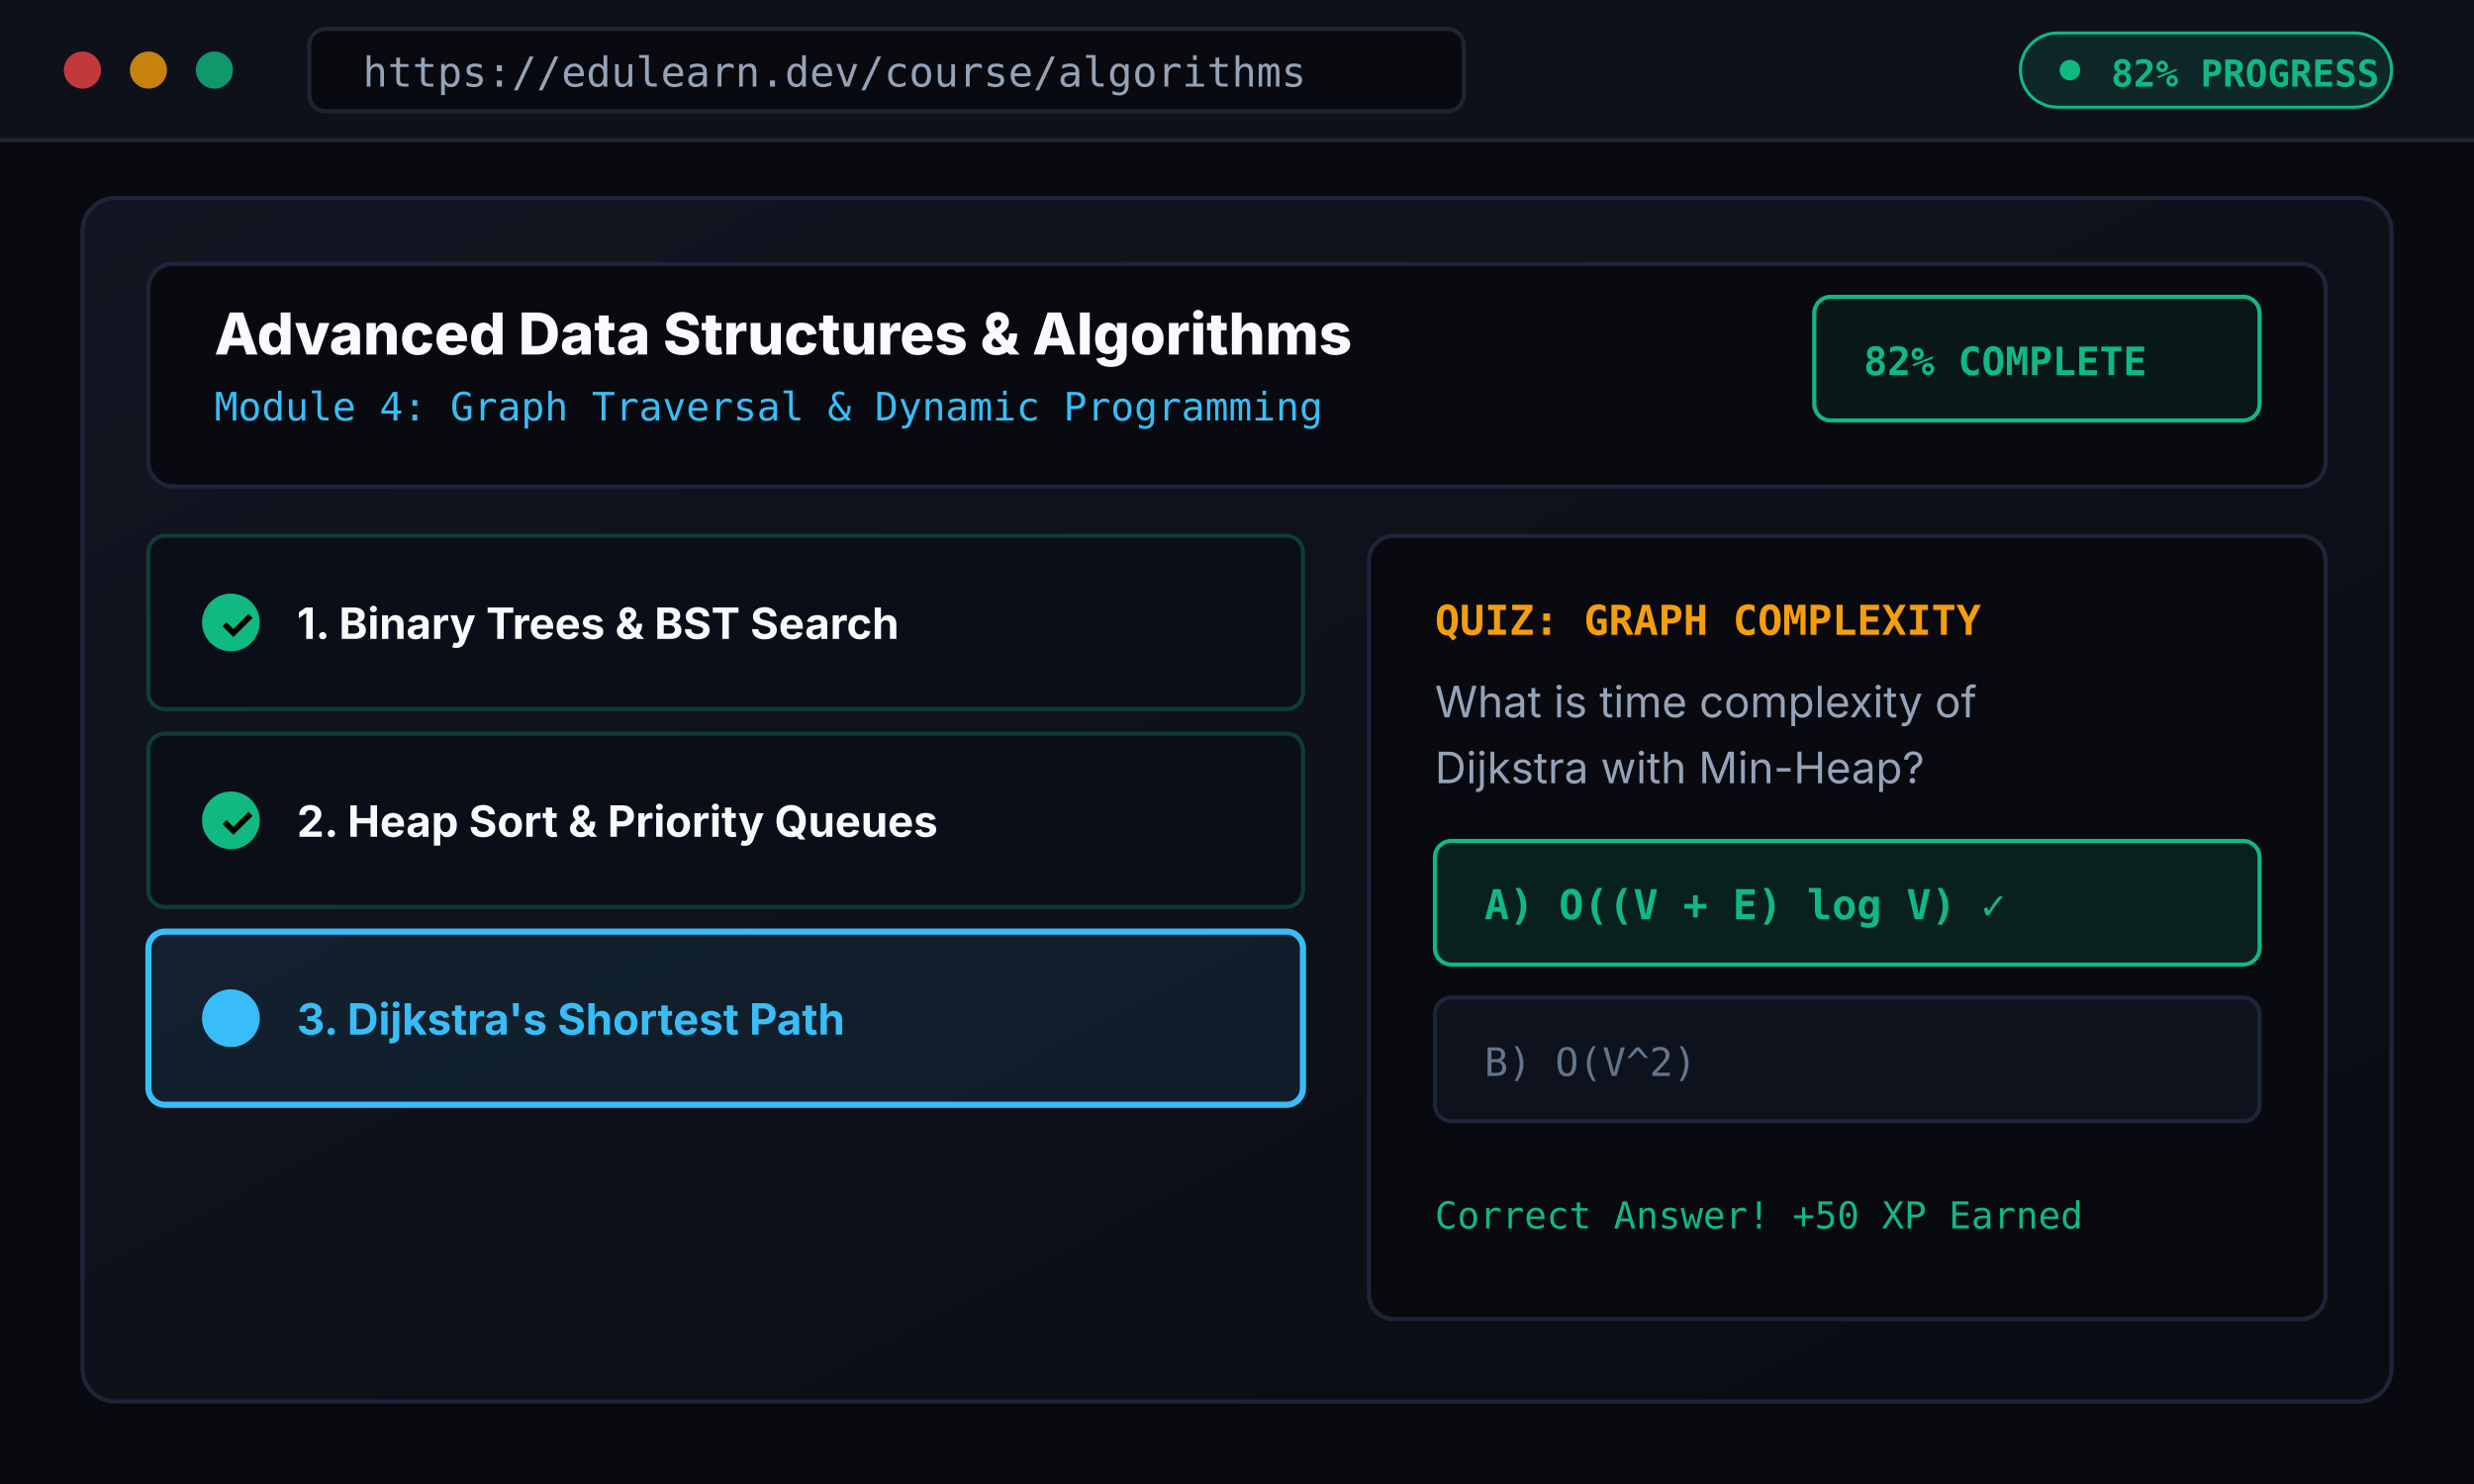
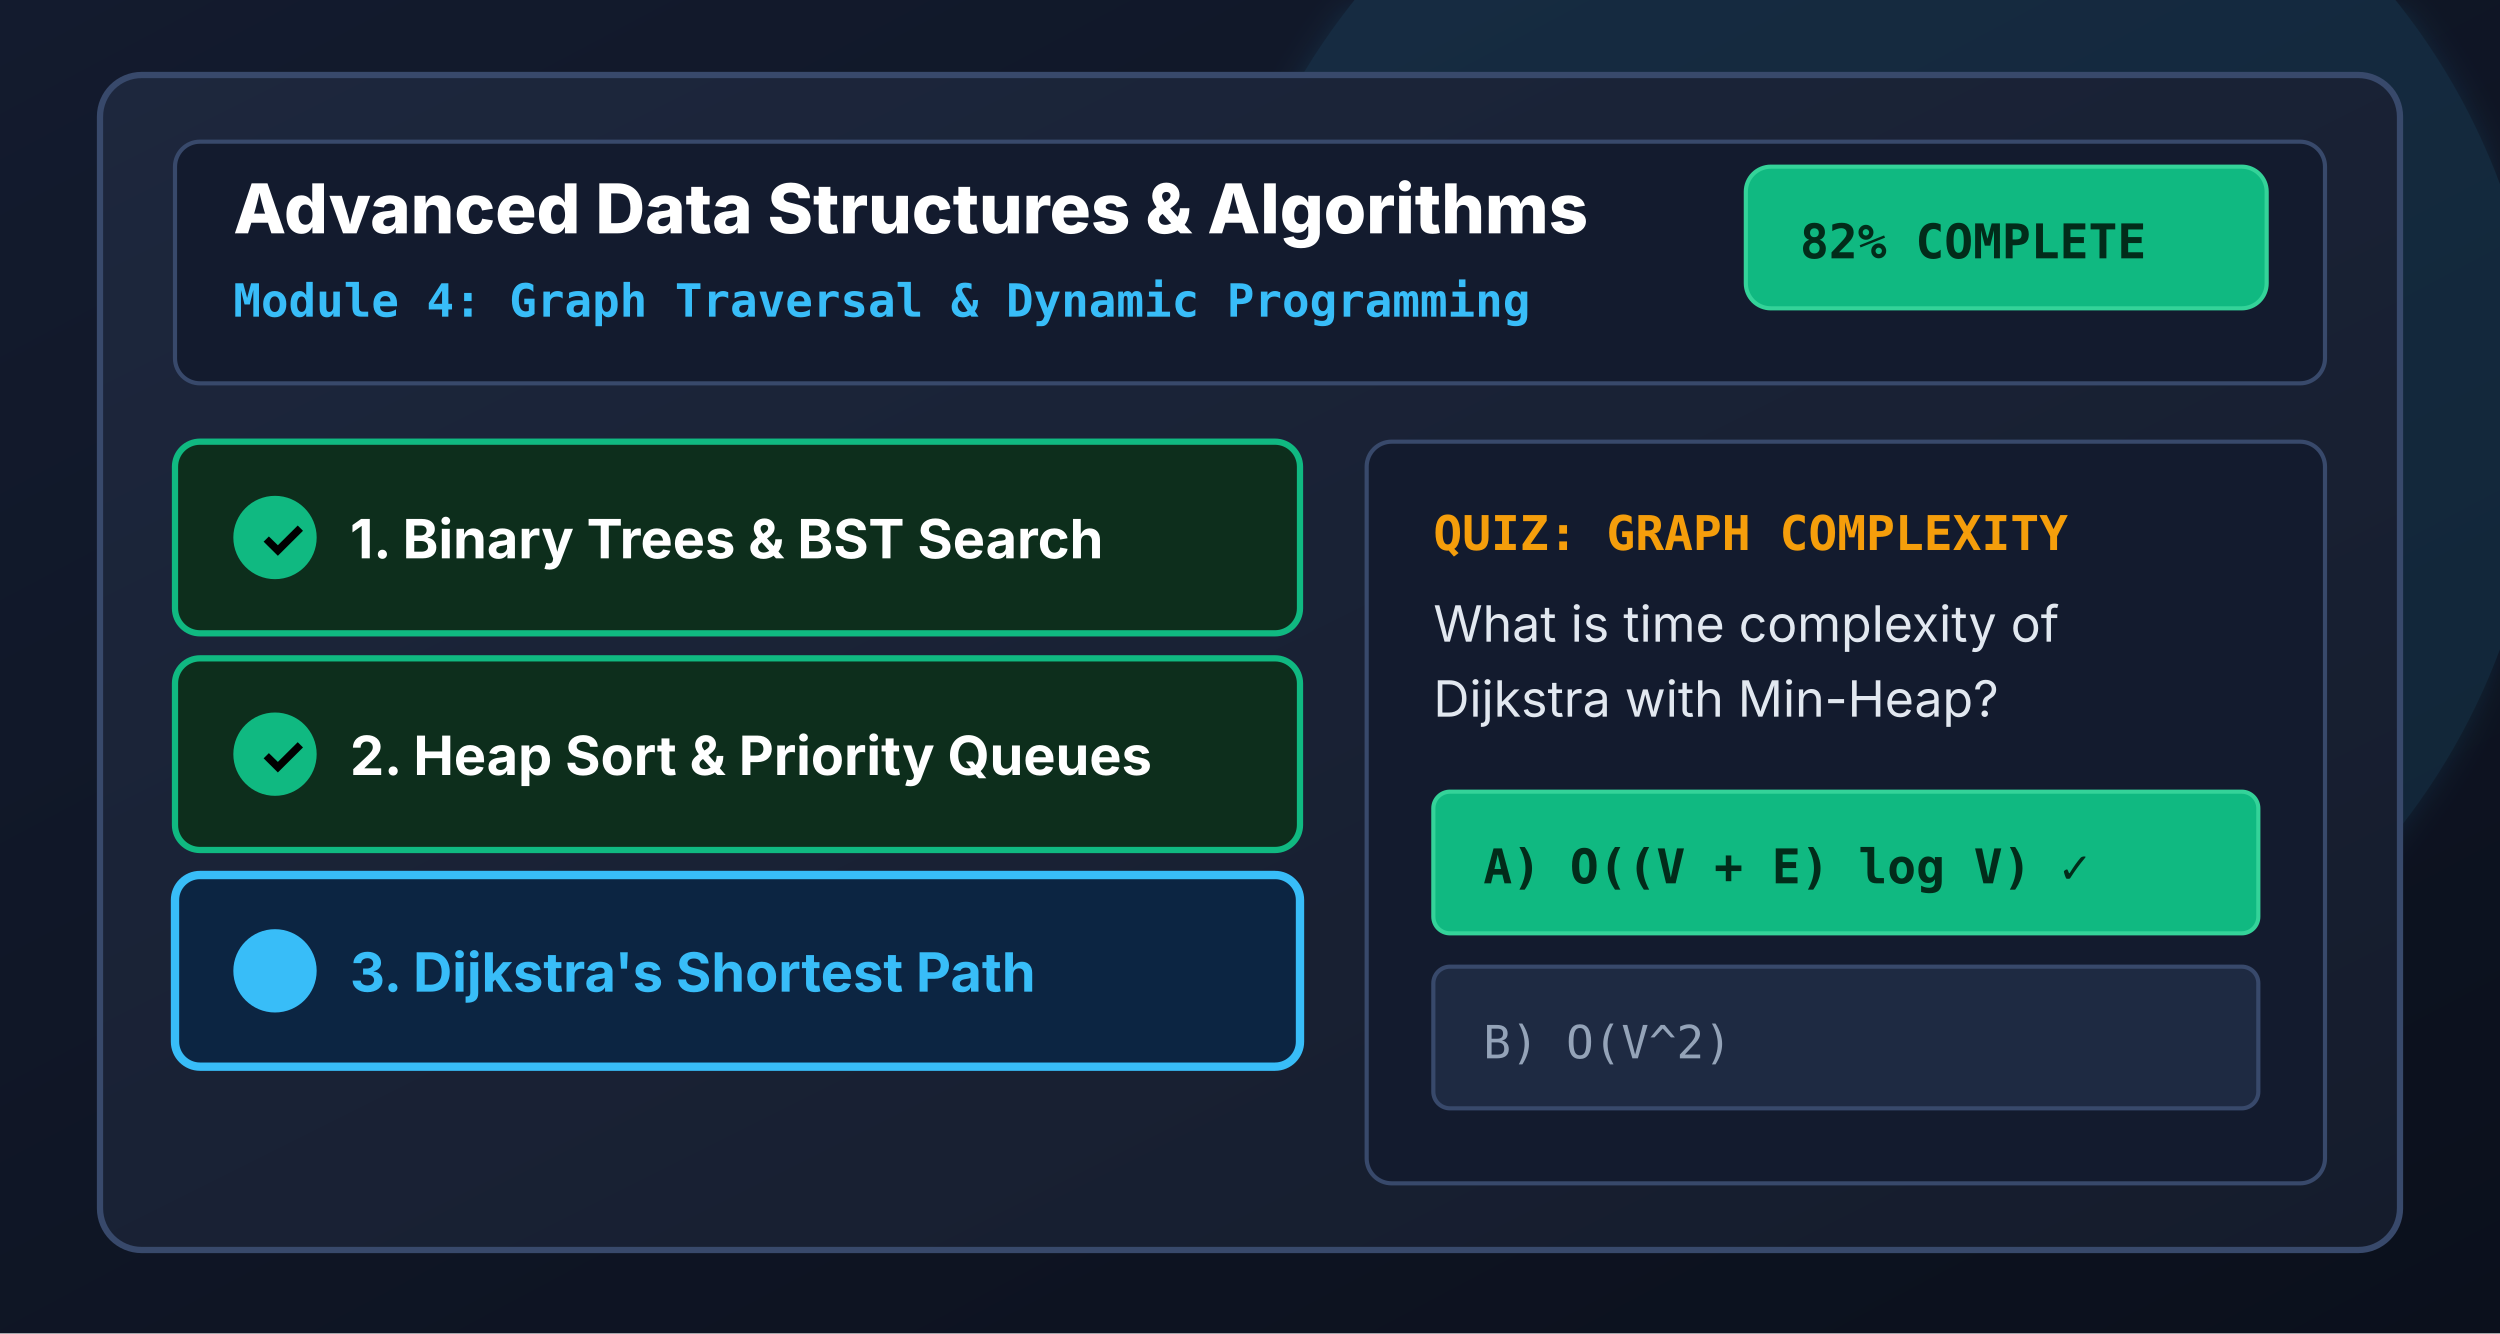
- <svg xmlns="http://www.w3.org/2000/svg" viewBox="0 0 600 360" width="600" height="360">
+ <svg xmlns="http://www.w3.org/2000/svg" viewBox="0 0 600 320" width="600" height="320">
  <defs>
-     <linearGradient id="cardGrad11" x1="0" y1="0" x2="1" y2="1">
-       <stop offset="0%" stop-color="#121622" />
-       <stop offset="100%" stop-color="#0A0C13" />
+     <filter id="neon" x="-20%" y="-20%" width="140%" height="140%">
+       <feGaussianBlur stdDeviation="3.5" result="blur" />
+       <feComposite in="SourceGraphic" in2="blur" operator="over" />
+     </filter>
+     <linearGradient id="chartGrad" x1="0" y1="0" x2="0" y2="1">
+       <stop offset="0%" stop-color="#10B981" stop-opacity="0.6" />
+       <stop offset="100%" stop-color="#10B981" stop-opacity="0.05" />
+     </linearGradient>
+     <linearGradient id="bgGrad" x1="0" y1="0" x2="1" y2="1">
+       <stop offset="0%" stop-color="#131B2E" />
+       <stop offset="100%" stop-color="#0B101C" />
+     </linearGradient>
+     <linearGradient id="cardGrad" x1="0" y1="0" x2="1" y2="1">
+       <stop offset="0%" stop-color="#1D273D" />
+       <stop offset="100%" stop-color="#151C2C" />
+     </linearGradient>
+     <linearGradient id="highlightGrad" x1="0" y1="0" x2="1" y2="1">
+       <stop offset="0%" stop-color="#283654" />
+       <stop offset="100%" stop-color="#1B2438" />
    </linearGradient>
  </defs>
-   <rect width="600" height="360" fill="#080A0F" />
-   <rect x="0" y="0" width="600" height="34" fill="#0E111A" />
-   <line x1="0" y1="34" x2="600" y2="34" stroke="#1E2433" stroke-width="1" />
-   <circle cx="20" cy="17" r="4.5" fill="#EF4444" opacity="0.8" />
-   <circle cx="36" cy="17" r="4.5" fill="#F59E0B" opacity="0.8" />
-   <circle cx="52" cy="17" r="4.5" fill="#10B981" opacity="0.8" />
-   <rect x="75" y="7" width="280" height="20" rx="4" fill="#080A0F" stroke="#1E2433" stroke-width="1" />
-   <text x="88" y="21" font-family="'JetBrains Mono', monospace" font-size="10" fill="#94A3B8">https://edulearn.dev/course/algorithms</text>
-   <rect x="490" y="8" width="90" height="18" rx="9" fill="#10B98122" stroke="#10B981" stroke-width="0.75" />
-   <circle cx="502" cy="17" r="2.5" fill="#10B981" />
-   <text x="512" y="21" font-family="'JetBrains Mono', monospace" font-size="9" font-weight="bold" fill="#10B981">82% PROGRESS</text>
-   <g transform="translate(20, 48)">
-     <rect width="560" height="292" rx="8" fill="url(#cardGrad11)" stroke="#1E2538" />
-     <rect x="16" y="16" width="528" height="54" rx="6" fill="#080A0F" stroke="#1E2538" />
-     <text x="32" y="38" font-family="'Inter', sans-serif" font-size="14" font-weight="800" fill="#F8FAFC">Advanced Data Structures &amp; Algorithms</text>
-     <text x="32" y="54" font-family="'JetBrains Mono', monospace" font-size="9.5" fill="#38BDF8">Module 4: Graph Traversal &amp; Dynamic Programming</text>
-     <rect x="420" y="24" width="108" height="30" rx="4" fill="#10B98115" stroke="#10B981" />
-     <text x="432" y="43" font-family="'JetBrains Mono', monospace" font-size="9.5" font-weight="bold" fill="#10B981">82% COMPLETE</text>
-     <g transform="translate(16, 82)">
-       <rect width="280" height="42" rx="4" fill="#0A0E18" stroke="#10B98144" />
-       <circle cx="20" cy="21" r="7" fill="#10B981" />
-       <text x="17" y="25" font-family="'Inter', sans-serif" font-size="10" font-weight="bold" fill="#000000">✓</text>
-       <text x="36" y="25" font-family="'Inter', sans-serif" font-size="10.5" font-weight="bold" fill="#F8FAFC">1. Binary Trees &amp; BST Search</text>
-       <g transform="translate(0, 48)">
-         <rect width="280" height="42" rx="4" fill="#0A0E18" stroke="#10B98144" />
-         <circle cx="20" cy="21" r="7" fill="#10B981" />
-         <text x="17" y="25" font-family="'Inter', sans-serif" font-size="10" font-weight="bold" fill="#000000">✓</text>
-         <text x="36" y="25" font-family="'Inter', sans-serif" font-size="10.5" font-weight="bold" fill="#F8FAFC">2. Heap Sort &amp; Priority Queues</text>
+   <rect width="600" height="320" fill="url(#bgGrad)" />
+   <circle cx="450" cy="100" r="160" fill="#38BDF8" opacity="0.12" filter="url(#neon)" />
+   <g transform="translate(24, 18)">
+     <rect width="552" height="282" rx="10" fill="url(#cardGrad)" stroke="#38496B" stroke-width="1.5" />
+     <rect x="18" y="16" width="516" height="58" rx="6" fill="#131B2E" stroke="#38496B" />
+     <text x="32" y="38" font-family="'Inter', sans-serif" font-size="16.5" font-weight="800" fill="#FFFFFF">Advanced Data Structures &amp; Algorithms</text>
+     <text x="32" y="58" font-family="'JetBrains Mono', monospace" font-size="11" font-weight="bold" fill="#38BDF8">Module 4: Graph Traversal &amp; Dynamic Programming</text>
+     <rect x="395" y="22" width="125" height="34" rx="6" fill="#10B981" stroke="#34D399" />
+     <text x="408" y="44" font-family="'JetBrains Mono', monospace" font-size="11.5" font-weight="bold" fill="#022C1A">82% COMPLETE</text>
+     <g transform="translate(18, 88)">
+       <rect width="270" height="46" rx="6" fill="#0D2E1C" stroke="#10B981" stroke-width="1.5" />
+       <circle cx="24" cy="23" r="10" fill="#10B981" />
+       <text x="20" y="28" font-family="'Inter', sans-serif" font-size="13" font-weight="bold" fill="#000000">✓</text>
+       <text x="42" y="28" font-family="'Inter', sans-serif" font-size="13" font-weight="bold" fill="#FFFFFF">1. Binary Trees &amp; BST Search</text>
+       <g transform="translate(0, 52)">
+         <rect width="270" height="46" rx="6" fill="#0D2E1C" stroke="#10B981" stroke-width="1.5" />
+         <circle cx="24" cy="23" r="10" fill="#10B981" />
+         <text x="20" y="28" font-family="'Inter', sans-serif" font-size="13" font-weight="bold" fill="#000000">✓</text>
+         <text x="42" y="28" font-family="'Inter', sans-serif" font-size="13" font-weight="bold" fill="#FFFFFF">2. Heap Sort &amp; Priority Queues</text>
      </g>
-       <g transform="translate(0, 96)">
-         <rect width="280" height="42" rx="4" fill="#38BDF815" stroke="#38BDF8" stroke-width="1.5" />
-         <circle cx="20" cy="21" r="7" fill="#38BDF8" />
-         <text x="36" y="25" font-family="'Inter', sans-serif" font-size="10.5" font-weight="bold" fill="#38BDF8">3. Dijkstra's Shortest Path</text>
+       <g transform="translate(0, 104)">
+         <rect width="270" height="46" rx="6" fill="#0C2542" stroke="#38BDF8" stroke-width="2" />
+         <circle cx="24" cy="23" r="10" fill="#38BDF8" />
+         <text x="42" y="28" font-family="'Inter', sans-serif" font-size="13" font-weight="bold" fill="#38BDF8">3. Dijkstra's Shortest Path</text>
      </g>
    </g>
-     <g transform="translate(312, 82)">
-       <rect width="232" height="190" rx="6" fill="#080A0F" stroke="#1E2538" />
-       <text x="16" y="24" font-family="'JetBrains Mono', monospace" font-size="10" font-weight="bold" fill="#F59E0B">QUIZ: GRAPH COMPLEXITY</text>
-       <text x="16" y="44" font-family="'Inter', sans-serif" font-size="10.5" fill="#94A3B8">What is time complexity of</text>
-       <text x="16" y="60" font-family="'Inter', sans-serif" font-size="10.5" fill="#94A3B8">Dijkstra with Min-Heap?</text>
-       <rect x="16" y="74" width="200" height="30" rx="4" fill="#10B98122" stroke="#10B981" />
-       <text x="28" y="93" font-family="'JetBrains Mono', monospace" font-size="10" font-weight="bold" fill="#10B981">A) O((V + E) log V) ✓</text>
-       <rect x="16" y="112" width="200" height="30" rx="4" fill="#0E121D" stroke="#1E2538" />
-       <text x="28" y="131" font-family="'JetBrains Mono', monospace" font-size="9.5" fill="#64748B">B) O(V^2)</text>
-       <text x="16" y="168" font-family="'JetBrains Mono', monospace" font-size="9" fill="#10B981">Correct Answer! +50 XP Earned</text>
+     <g transform="translate(304, 88)">
+       <rect width="230" height="178" rx="6" fill="#131B2E" stroke="#38496B" />
+       <text x="16" y="26" font-family="'JetBrains Mono', monospace" font-size="11.5" font-weight="bold" fill="#F59E0B">QUIZ: GRAPH COMPLEXITY</text>
+       <text x="16" y="48" font-family="'Inter', sans-serif" font-size="12" fill="#E2E8F0">What is time complexity of</text>
+       <text x="16" y="66" font-family="'Inter', sans-serif" font-size="12" fill="#E2E8F0">Dijkstra with Min-Heap?</text>
+       <rect x="16" y="84" width="198" height="34" rx="4" fill="#10B981" stroke="#34D399" />
+       <text x="28" y="106" font-family="'JetBrains Mono', monospace" font-size="11.5" font-weight="bold" fill="#022C1A">A) O((V + E) log V) ✓</text>
+       <rect x="16" y="126" width="198" height="34" rx="4" fill="#1E2A42" stroke="#38496B" />
+       <text x="28" y="148" font-family="'JetBrains Mono', monospace" font-size="11" fill="#94A3B8">B) O(V^2)</text>
    </g>
  </g>
</svg>
